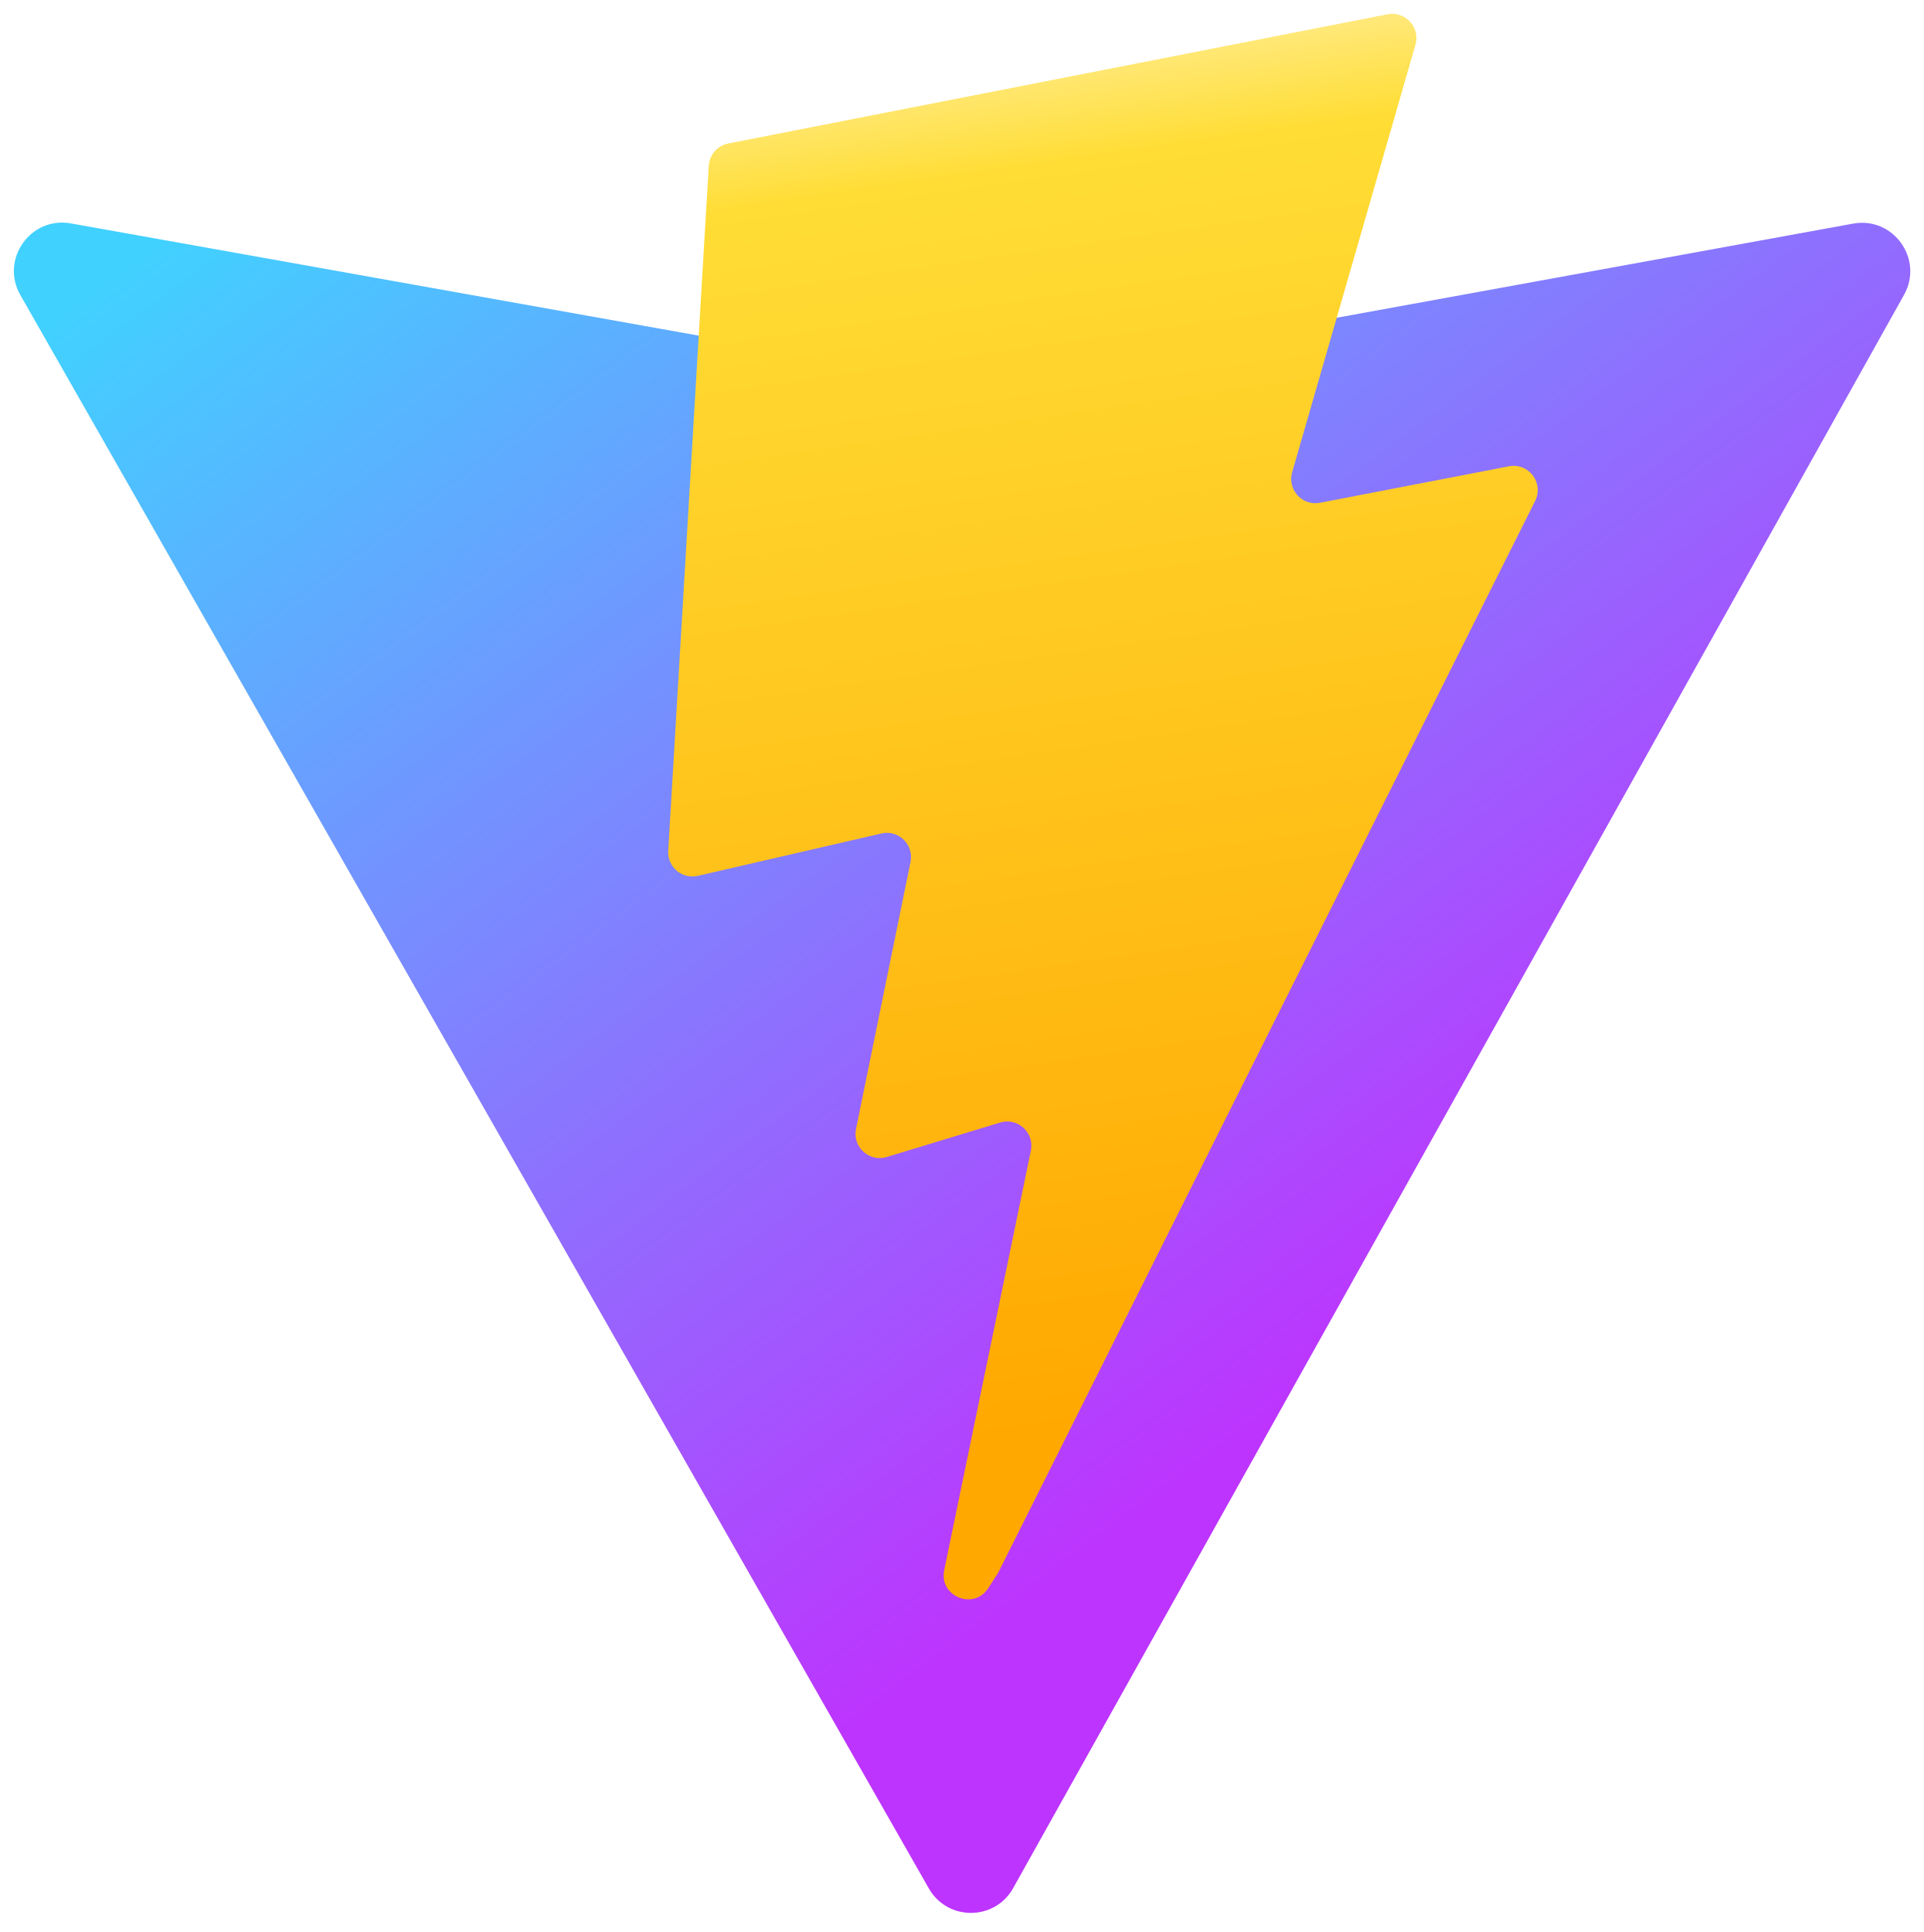
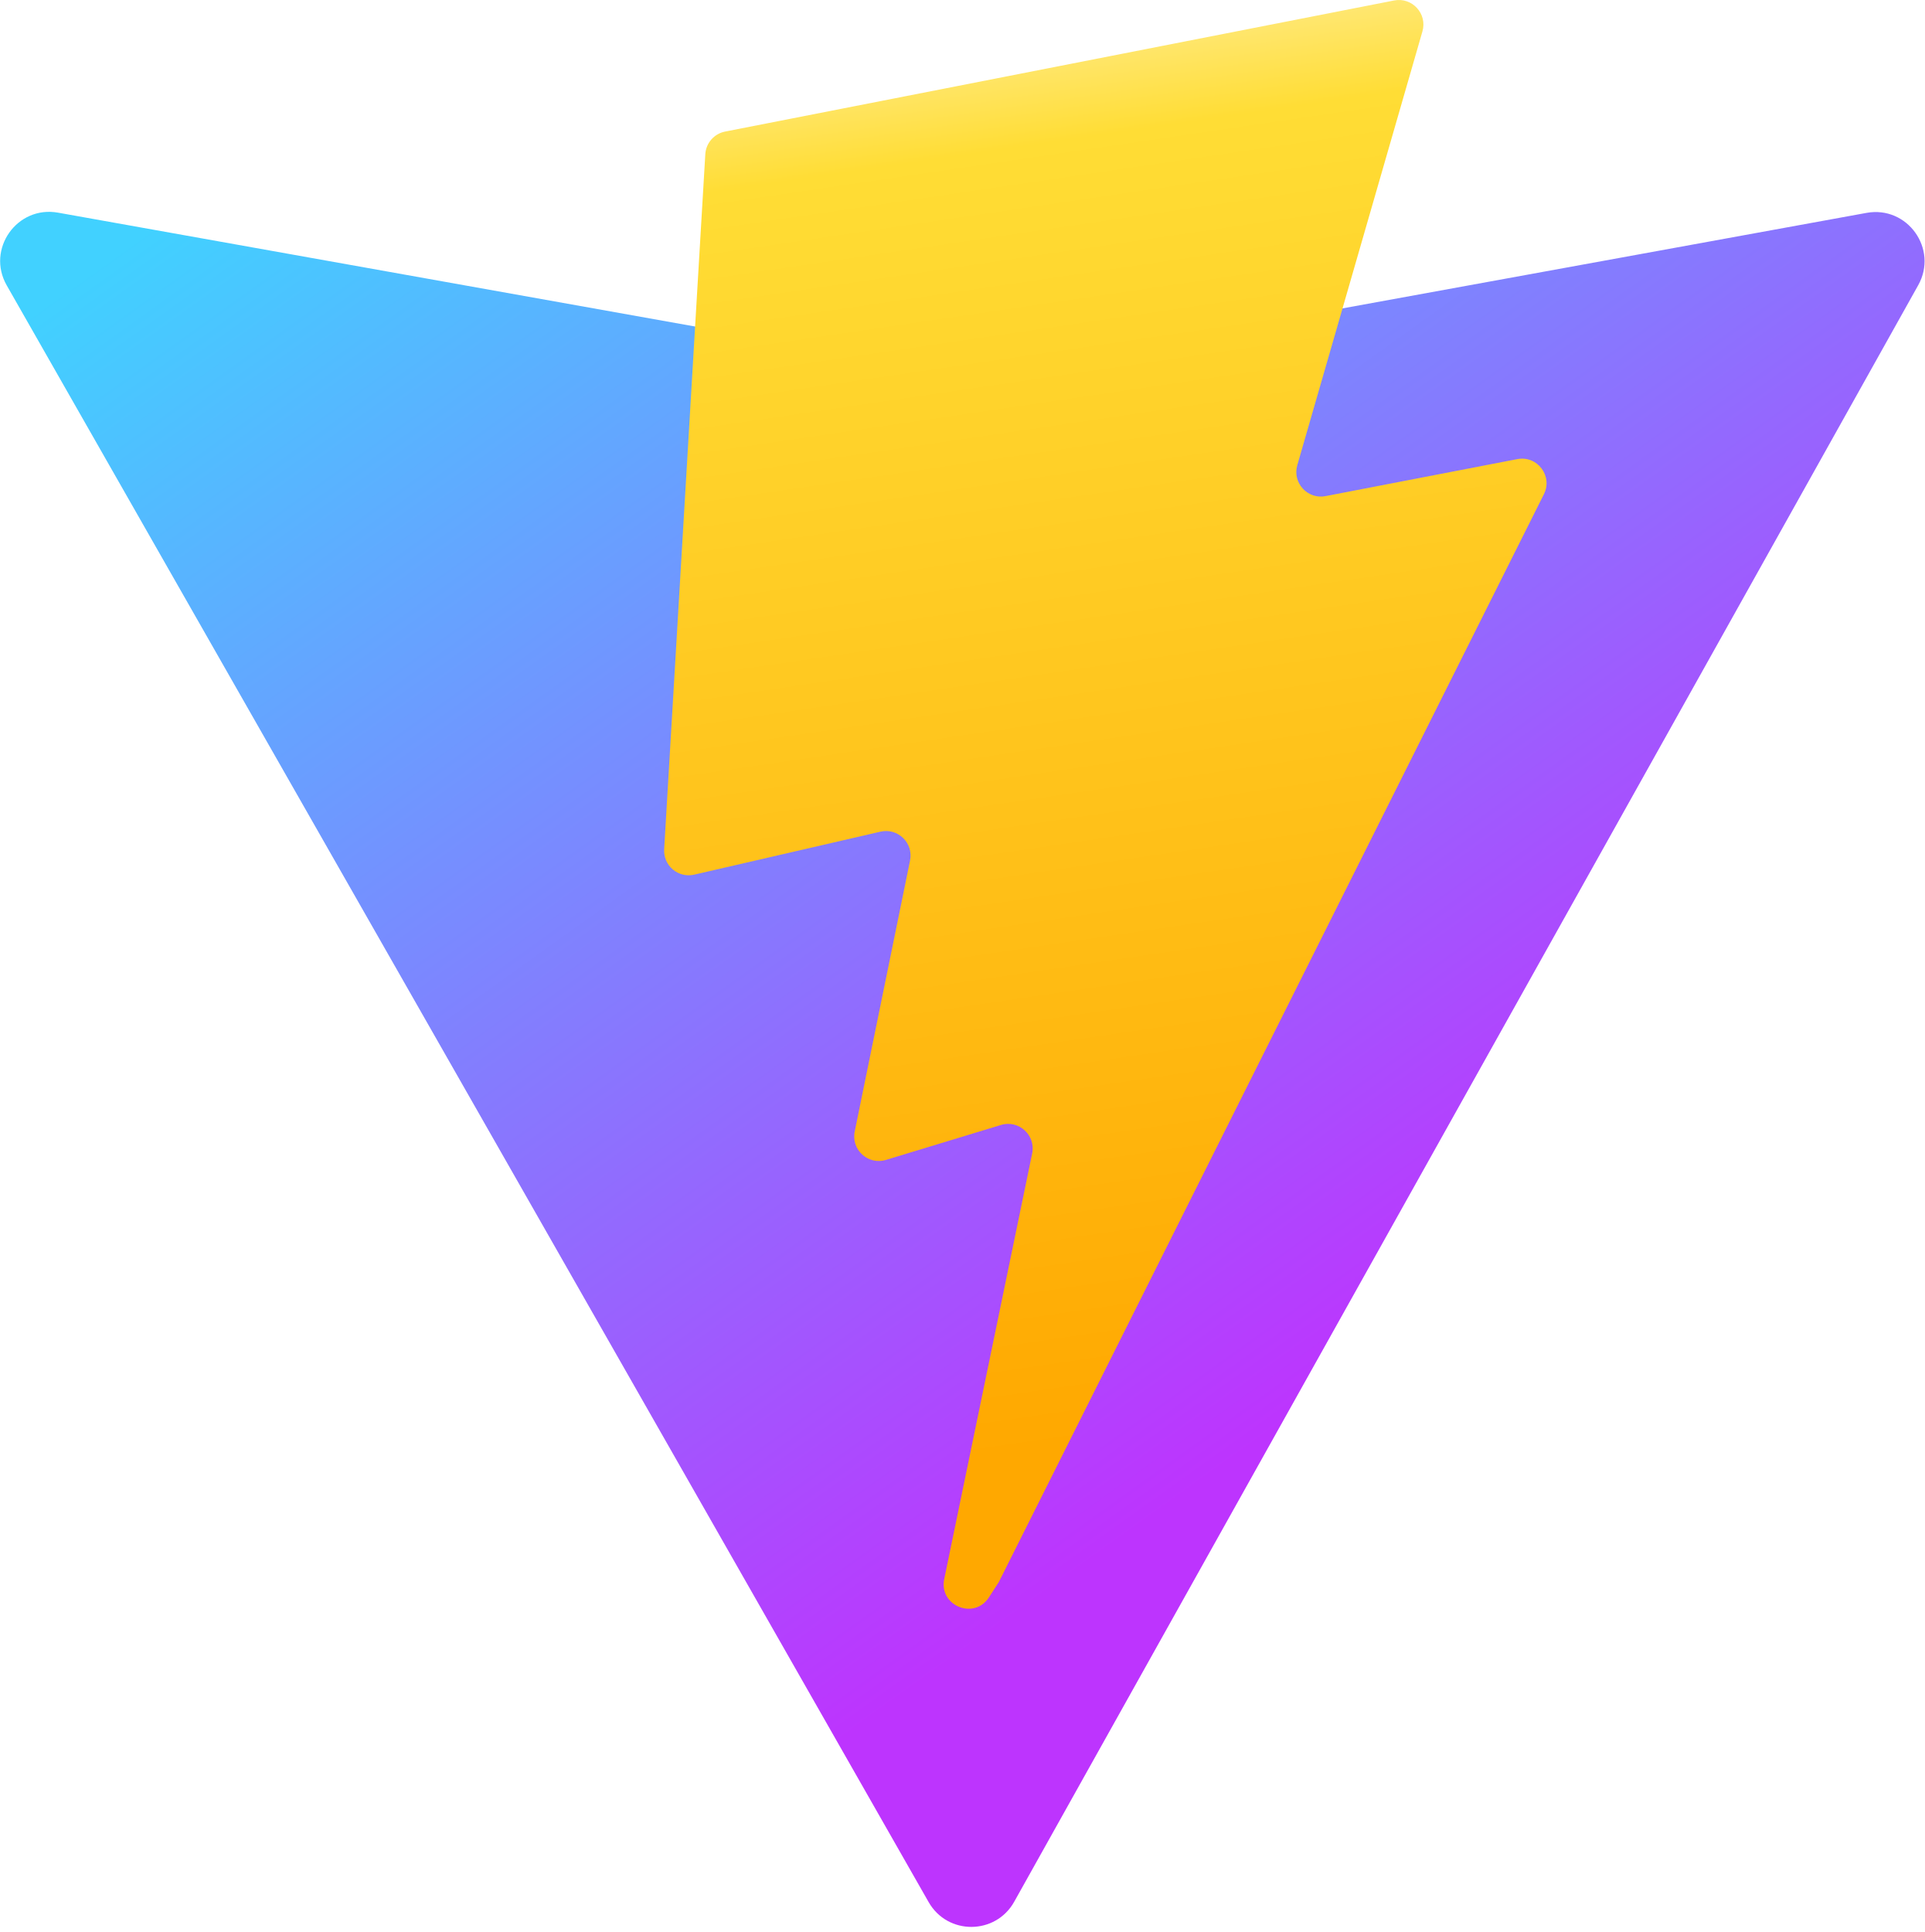
- <svg xmlns="http://www.w3.org/2000/svg" height="2500" preserveAspectRatio="xMidYMid" width="2490" viewBox="-1.871 -0.407 259.721 257.849">
-   <linearGradient id="a" x1="-.828%" x2="57.636%" y1="7.652%" y2="78.411%">
-     <stop offset="0" stop-color="#41d1ff" />
-     <stop offset="1" stop-color="#bd34fe" />
-   </linearGradient>
-   <linearGradient id="b" x1="43.376%" x2="50.316%" y1="2.242%" y2="89.03%">
-     <stop offset="0" stop-color="#ffea83" />
-     <stop offset=".083" stop-color="#ffdd35" />
-     <stop offset="1" stop-color="#ffa800" />
-   </linearGradient>
-   <path d="M255.153 37.938L134.897 252.976c-2.483 4.44-8.862 4.466-11.382.048L.875 37.958c-2.746-4.814 1.371-10.646 6.827-9.67l120.385 21.517a6.537 6.537 0 0 0 2.322-.004l117.867-21.483c5.438-.991 9.574 4.796 6.877 9.62z" fill="url(#a)" />
-   <path d="M185.432.063L96.44 17.501a3.268 3.268 0 0 0-2.634 3.014l-5.474 92.456a3.268 3.268 0 0 0 3.997 3.378l24.777-5.718c2.318-.535 4.413 1.507 3.936 3.838l-7.361 36.047c-.495 2.426 1.782 4.5 4.151 3.78l15.304-4.649c2.372-.72 4.652 1.36 4.15 3.788l-11.698 56.621c-.732 3.542 3.979 5.473 5.943 2.437l1.313-2.028 72.516-144.72c1.215-2.423-.88-5.186-3.54-4.672l-25.505 4.922c-2.396.462-4.435-1.77-3.759-4.114l16.646-57.705c.677-2.35-1.37-4.583-3.769-4.113z" fill="url(#b)" />
+ <svg xmlns="http://www.w3.org/2000/svg" aria-hidden="true" role="img" class="iconify iconify--logos" width="31.88" height="32" preserveAspectRatio="xMidYMid meet" viewBox="0 0 256 257">
+   <defs>
+     <linearGradient id="IconifyId1813088fe1fbc01fb466" x1="-.828%" x2="57.636%" y1="7.652%" y2="78.411%">
+       <stop offset="0%" stop-color="#41D1FF" />
+       <stop offset="100%" stop-color="#BD34FE" />
+     </linearGradient>
+     <linearGradient id="IconifyId1813088fe1fbc01fb467" x1="43.376%" x2="50.316%" y1="2.242%" y2="89.03%">
+       <stop offset="0%" stop-color="#FFEA83" />
+       <stop offset="8.333%" stop-color="#FFDD35" />
+       <stop offset="100%" stop-color="#FFA800" />
+     </linearGradient>
+   </defs>
+   <path fill="url(#IconifyId1813088fe1fbc01fb466)" d="M255.153 37.938L134.897 252.976c-2.483 4.44-8.862 4.466-11.382.048L.875 37.958c-2.746-4.814 1.371-10.646 6.827-9.67l120.385 21.517a6.537 6.537 0 0 0 2.322-.004l117.867-21.483c5.438-.991 9.574 4.796 6.877 9.62Z" />
+   <path fill="url(#IconifyId1813088fe1fbc01fb467)" d="M185.432.063L96.44 17.501a3.268 3.268 0 0 0-2.634 3.014l-5.474 92.456a3.268 3.268 0 0 0 3.997 3.378l24.777-5.718c2.318-.535 4.413 1.507 3.936 3.838l-7.361 36.047c-.495 2.426 1.782 4.5 4.151 3.78l15.304-4.649c2.372-.72 4.652 1.36 4.15 3.788l-11.698 56.621c-.732 3.542 3.979 5.473 5.943 2.437l1.313-2.028l72.516-144.72c1.215-2.423-.88-5.186-3.54-4.672l-25.505 4.922c-2.396.462-4.435-1.77-3.759-4.114l16.646-57.705c.677-2.35-1.37-4.583-3.769-4.113Z" />
</svg>
